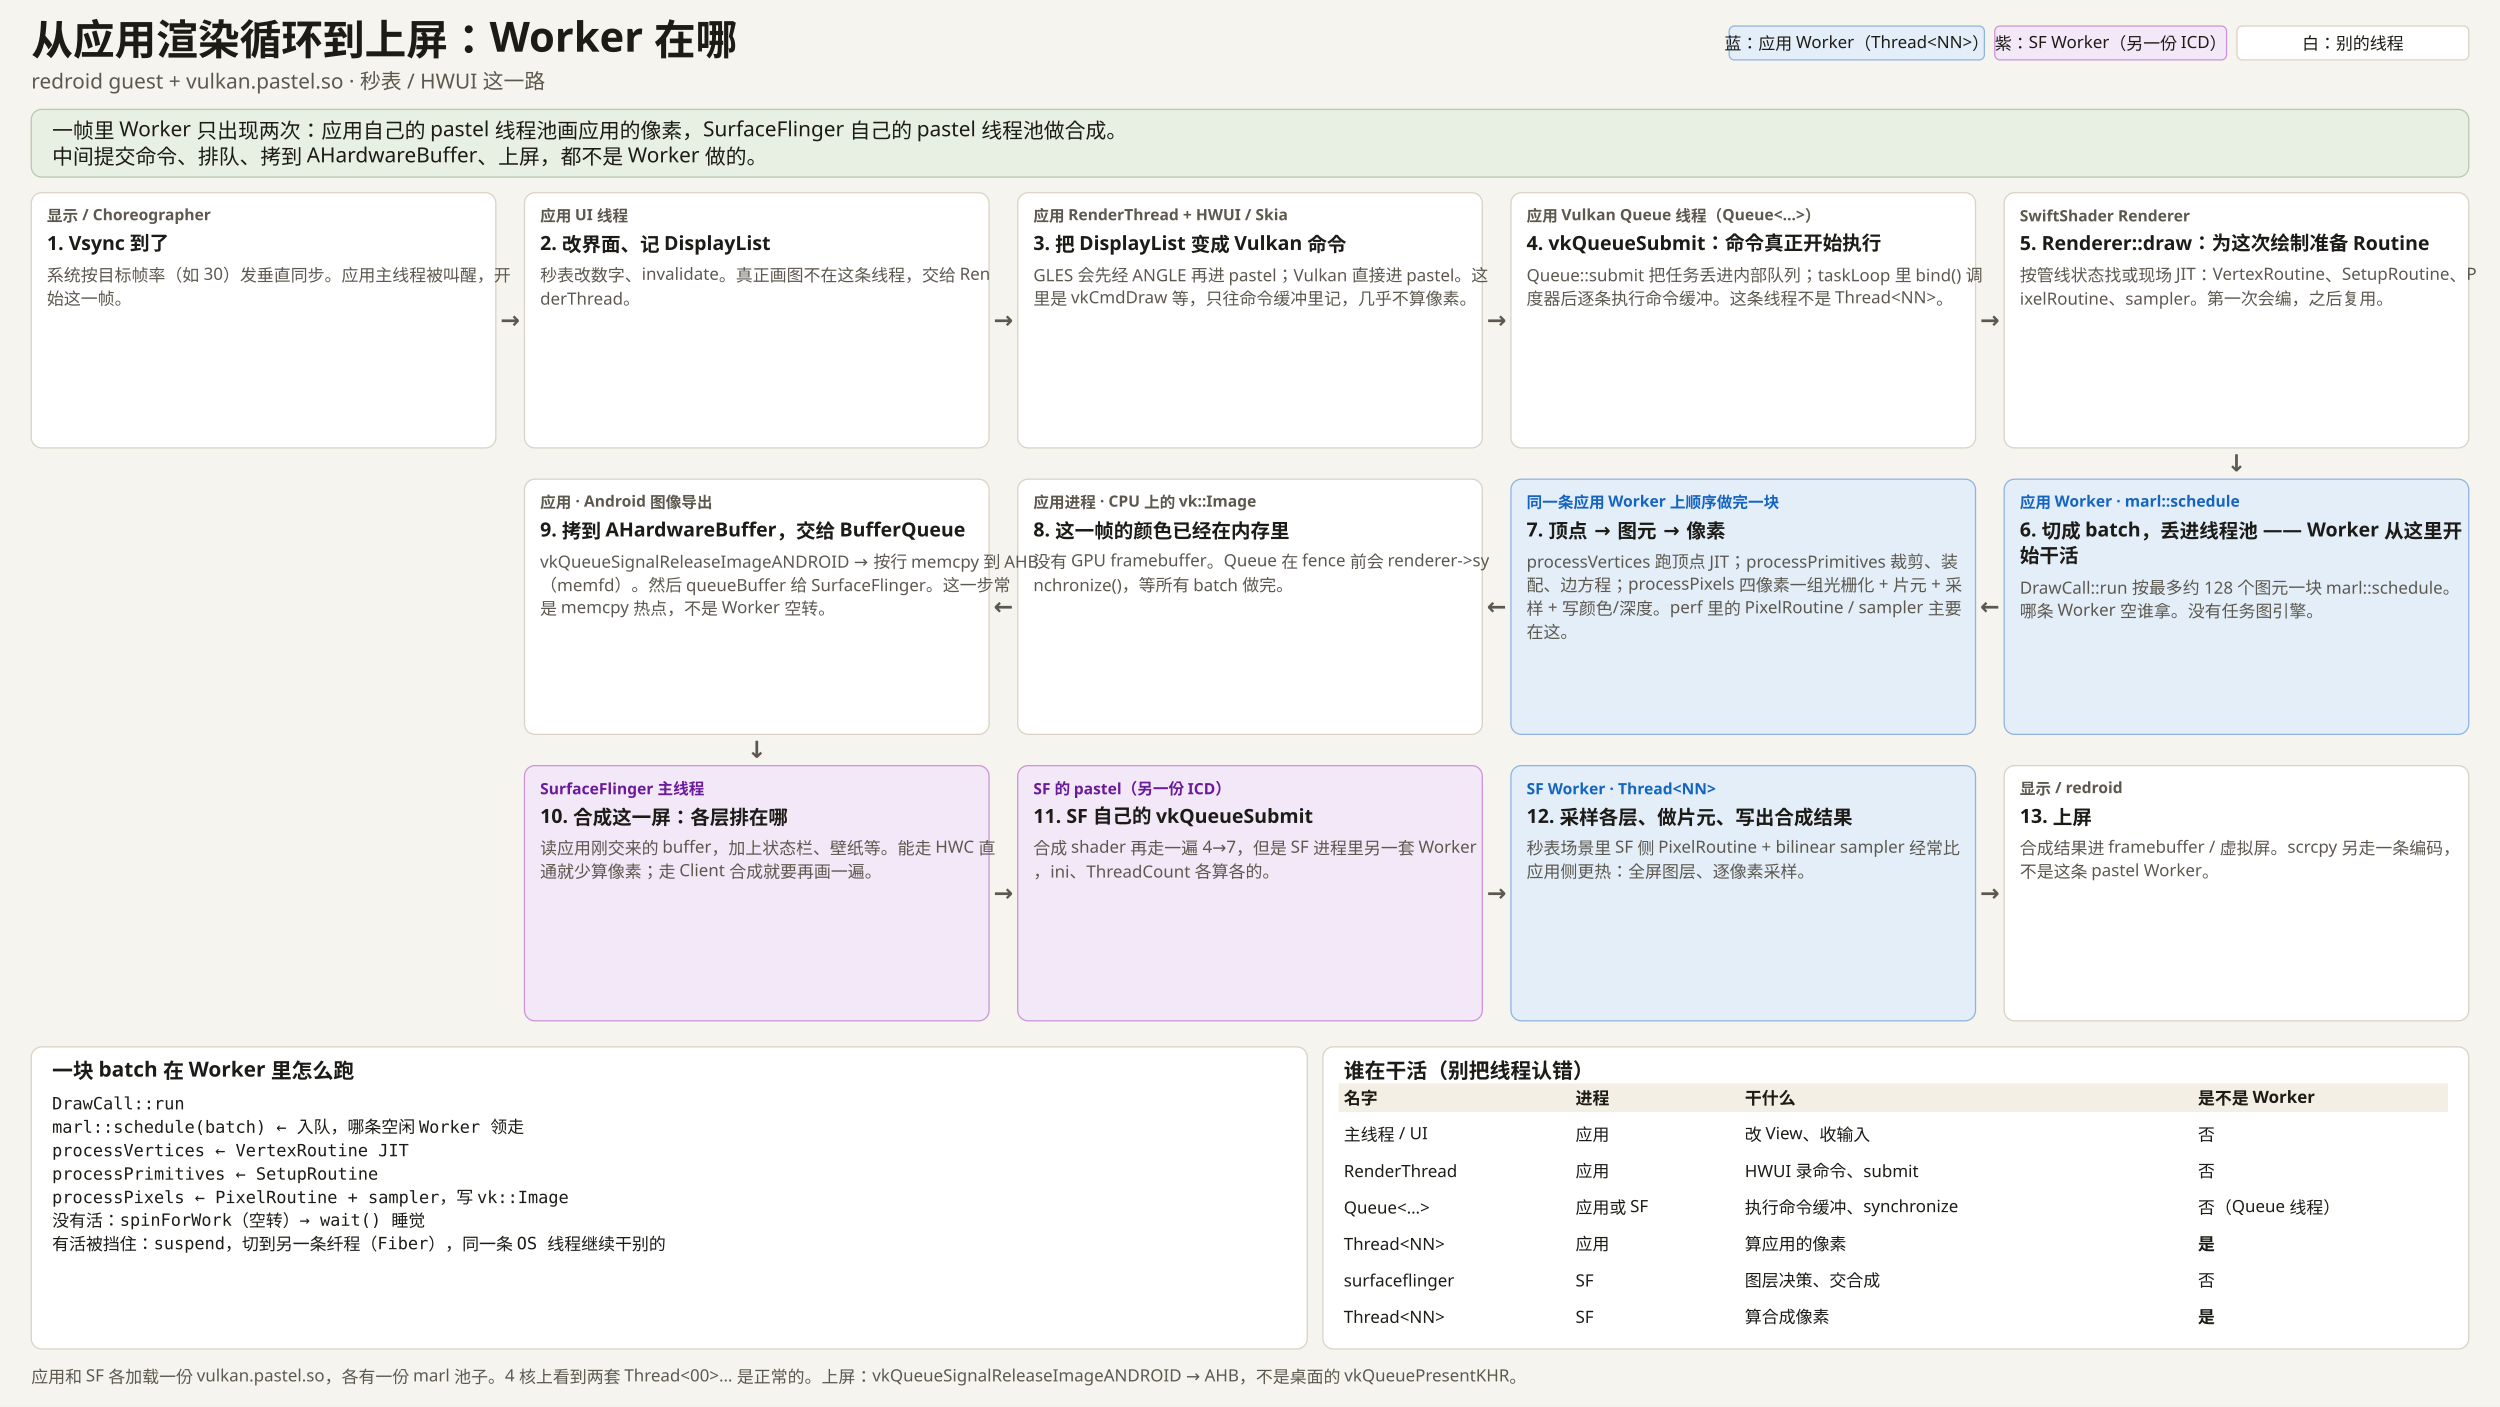
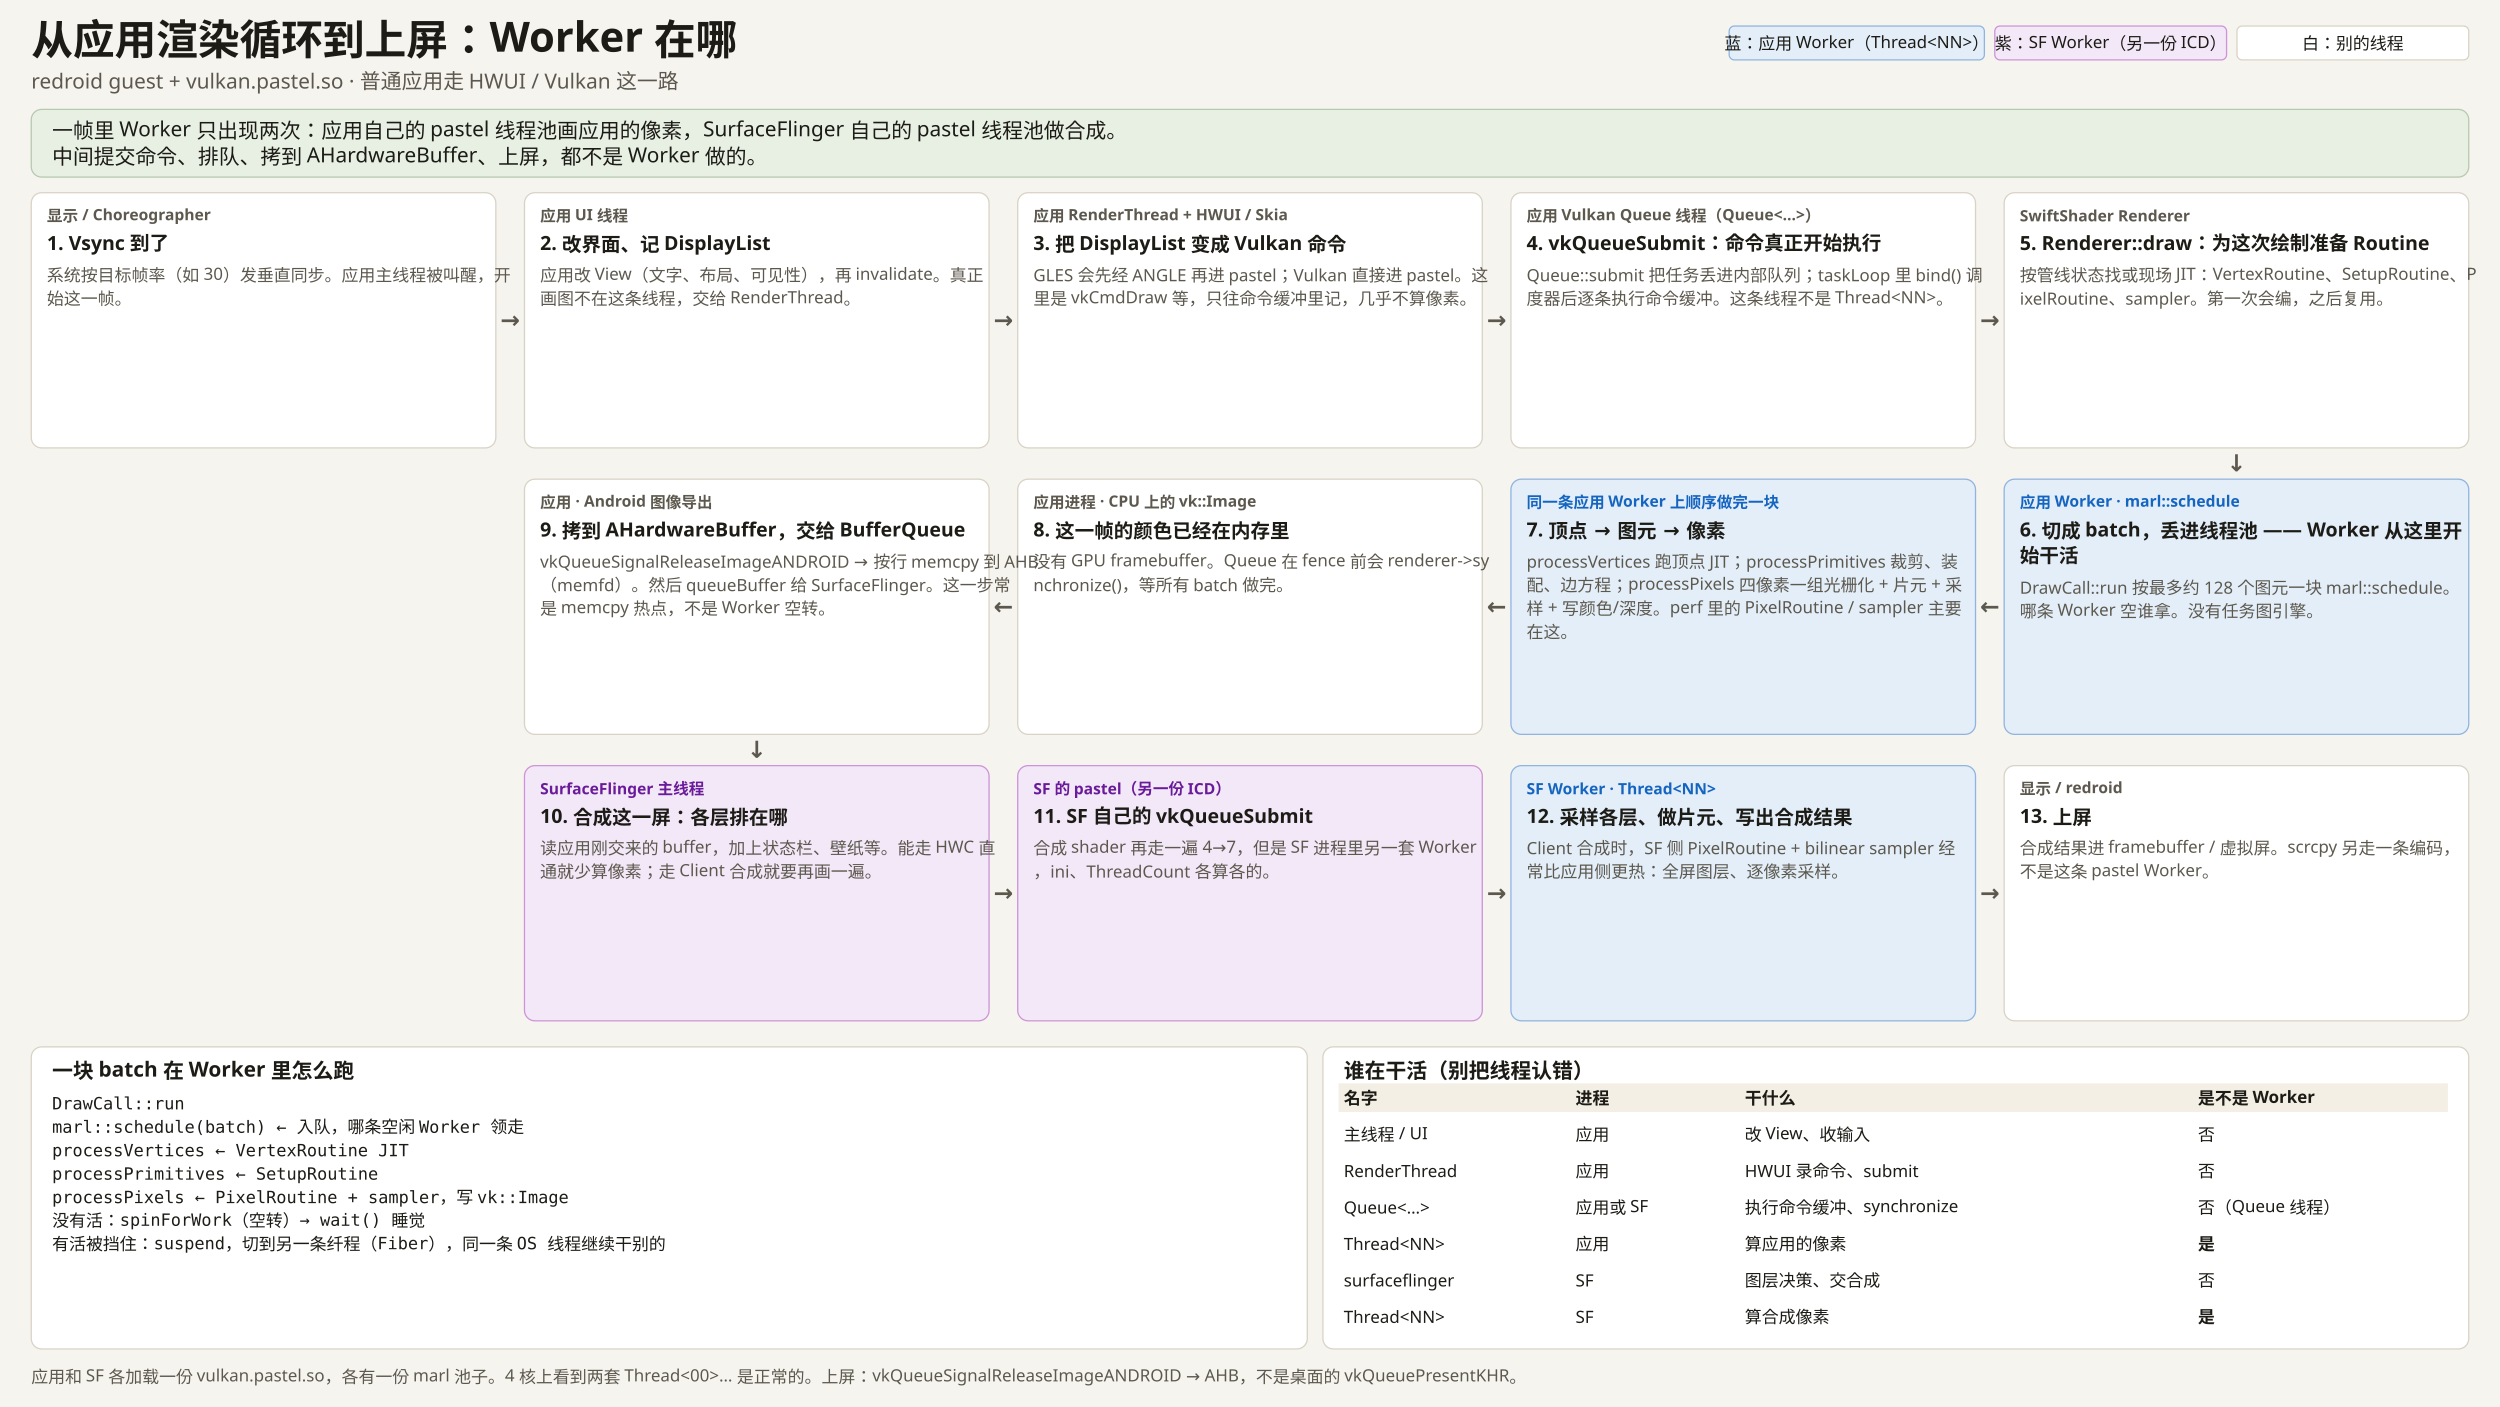
<svg xmlns="http://www.w3.org/2000/svg" viewBox="0 0 1920 1080" width="1920" height="1080" role="img">
  <rect width="1920" height="1080" fill="#f6f4ef" />
  <text x="24" y="42" font-family="sans-serif" font-size="32" font-weight="700" fill="#1c1b16">从应用渲染循环到上屏：Worker 在哪</text>
-   <text x="24" y="68" font-family="sans-serif" font-size="16" fill="#5c584e">redroid guest + vulkan.pastel.so · 秒表 / HWUI 这一路</text>
+   <text x="24" y="68" font-family="sans-serif" font-size="16" fill="#5c584e">redroid guest + vulkan.pastel.so · 普通应用走 HWUI / Vulkan 这一路</text>
  <rect x="1328" y="20" width="196" height="26" rx="4" fill="#e3eef9" stroke="#90b4e0" />
  <text x="1426" y="38" text-anchor="middle" font-family="sans-serif" font-size="13" fill="#1c1b16">蓝：应用 Worker（Thread&lt;NN&gt;）</text>
  <rect x="1532" y="20" width="178" height="26" rx="4" fill="#f3e8f8" stroke="#ce93d8" />
  <text x="1621" y="38" text-anchor="middle" font-family="sans-serif" font-size="13" fill="#1c1b16">紫：SF Worker（另一份 ICD）</text>
  <rect x="1718" y="20" width="178" height="26" rx="4" fill="#ffffff" stroke="#d9d3c5" />
  <text x="1807" y="38" text-anchor="middle" font-family="sans-serif" font-size="13" fill="#1c1b16">白：别的线程</text>
  <rect x="24" y="84" width="1872" height="52" rx="8" fill="#e8f0e4" stroke="#b7c9b0" />
  <text x="40" y="106" font-family="sans-serif" font-size="16" fill="#1c1b16">一帧里 Worker 只出现两次：应用自己的 pastel 线程池画应用的像素，SurfaceFlinger 自己的 pastel 线程池做合成。</text>
  <text x="40" y="126" font-family="sans-serif" font-size="16" fill="#1c1b16">中间提交命令、排队、拷到 AHardwareBuffer、上屏，都不是 Worker 做的。</text>
  <rect x="24.0" y="148" width="356.8" height="196" rx="8" fill="#ffffff" stroke="#d9d3c5" />
  <text x="36.0" y="170" font-family="sans-serif" font-size="12" font-weight="700" fill="#5c584e">显示 / Choreographer</text>
  <text x="36.0" y="192" font-family="sans-serif" font-size="15" font-weight="700" fill="#1c1b16">1. Vsync 到了</text>
  <text x="36.0" y="216" font-family="sans-serif" font-size="13" fill="#5c584e">系统按目标帧率（如 30）发垂直同步。应用主线程被叫醒，开</text>
  <text x="36.0" y="234" font-family="sans-serif" font-size="13" fill="#5c584e">始这一帧。</text>
  <text x="391.8" y="252.0" text-anchor="middle" font-family="sans-serif" font-size="18" font-weight="700" fill="#5c584e">→</text>
  <rect x="402.8" y="148" width="356.8" height="196" rx="8" fill="#ffffff" stroke="#d9d3c5" />
  <text x="414.8" y="170" font-family="sans-serif" font-size="12" font-weight="700" fill="#5c584e">应用 UI 线程</text>
  <text x="414.8" y="192" font-family="sans-serif" font-size="15" font-weight="700" fill="#1c1b16">2. 改界面、记 DisplayList</text>
-   <text x="414.8" y="216" font-family="sans-serif" font-size="13" fill="#5c584e">秒表改数字、invalidate。真正画图不在这条线程，交给 Ren</text>
-   <text x="414.8" y="234" font-family="sans-serif" font-size="13" fill="#5c584e">derThread。</text>
+   <text x="414.8" y="216" font-family="sans-serif" font-size="13" fill="#5c584e">应用改 View（文字、布局、可见性），再 invalidate。真正</text>
+   <text x="414.8" y="234" font-family="sans-serif" font-size="13" fill="#5c584e">画图不在这条线程，交给 RenderThread。</text>
  <text x="770.6" y="252.0" text-anchor="middle" font-family="sans-serif" font-size="18" font-weight="700" fill="#5c584e">→</text>
  <rect x="781.6" y="148" width="356.8" height="196" rx="8" fill="#ffffff" stroke="#d9d3c5" />
  <text x="793.6" y="170" font-family="sans-serif" font-size="12" font-weight="700" fill="#5c584e">应用 RenderThread + HWUI / Skia</text>
  <text x="793.6" y="192" font-family="sans-serif" font-size="15" font-weight="700" fill="#1c1b16">3. 把 DisplayList 变成 Vulkan 命令</text>
  <text x="793.6" y="216" font-family="sans-serif" font-size="13" fill="#5c584e">GLES 会先经 ANGLE 再进 pastel；Vulkan 直接进 pastel。这</text>
  <text x="793.6" y="234" font-family="sans-serif" font-size="13" fill="#5c584e">里是 vkCmdDraw 等，只往命令缓冲里记，几乎不算像素。</text>
  <text x="1149.4" y="252.0" text-anchor="middle" font-family="sans-serif" font-size="18" font-weight="700" fill="#5c584e">→</text>
  <rect x="1160.4" y="148" width="356.8" height="196" rx="8" fill="#ffffff" stroke="#d9d3c5" />
  <text x="1172.4" y="170" font-family="sans-serif" font-size="12" font-weight="700" fill="#5c584e">应用 Vulkan Queue 线程（Queue&lt;…&gt;）</text>
  <text x="1172.4" y="192" font-family="sans-serif" font-size="15" font-weight="700" fill="#1c1b16">4. vkQueueSubmit：命令真正开始执行</text>
  <text x="1172.4" y="216" font-family="sans-serif" font-size="13" fill="#5c584e">Queue::submit 把任务丢进内部队列；taskLoop 里 bind() 调</text>
  <text x="1172.4" y="234" font-family="sans-serif" font-size="13" fill="#5c584e">度器后逐条执行命令缓冲。这条线程不是 Thread&lt;NN&gt;。</text>
  <text x="1528.2" y="252.0" text-anchor="middle" font-family="sans-serif" font-size="18" font-weight="700" fill="#5c584e">→</text>
  <rect x="1539.2" y="148" width="356.8" height="196" rx="8" fill="#ffffff" stroke="#d9d3c5" />
  <text x="1551.2" y="170" font-family="sans-serif" font-size="12" font-weight="700" fill="#5c584e">SwiftShader Renderer</text>
  <text x="1551.2" y="192" font-family="sans-serif" font-size="15" font-weight="700" fill="#1c1b16">5. Renderer::draw：为这次绘制准备 Routine</text>
  <text x="1551.2" y="216" font-family="sans-serif" font-size="13" fill="#5c584e">按管线状态找或现场 JIT：VertexRoutine、SetupRoutine、P</text>
  <text x="1551.2" y="234" font-family="sans-serif" font-size="13" fill="#5c584e">ixelRoutine、sampler。第一次会编，之后复用。</text>
  <text x="1717.6" y="362.0" text-anchor="middle" font-family="sans-serif" font-size="18" font-weight="700" fill="#5c584e">↓</text>
  <rect x="1539.2" y="368" width="356.8" height="196" rx="8" fill="#e3eef9" stroke="#90b4e0" />
  <text x="1551.2" y="390" font-family="sans-serif" font-size="12" font-weight="700" fill="#1565c0">应用 Worker · marl::schedule</text>
  <text x="1551.2" y="412" font-family="sans-serif" font-size="15" font-weight="700" fill="#1c1b16">6. 切成 batch，丢进线程池 —— Worker 从这里开</text>
  <text x="1551.2" y="432" font-family="sans-serif" font-size="15" font-weight="700" fill="#1c1b16">始干活</text>
  <text x="1551.2" y="456" font-family="sans-serif" font-size="13" fill="#5c584e">DrawCall::run 按最多约 128 个图元一块 marl::schedule。</text>
  <text x="1551.2" y="474" font-family="sans-serif" font-size="13" fill="#5c584e">哪条 Worker 空谁拿。没有任务图引擎。</text>
  <rect x="1160.4" y="368" width="356.8" height="196" rx="8" fill="#e3eef9" stroke="#90b4e0" />
  <text x="1172.4" y="390" font-family="sans-serif" font-size="12" font-weight="700" fill="#1565c0">同一条应用 Worker 上顺序做完一块</text>
  <text x="1172.4" y="412" font-family="sans-serif" font-size="15" font-weight="700" fill="#1c1b16">7. 顶点 → 图元 → 像素</text>
  <text x="1172.4" y="436" font-family="sans-serif" font-size="13" fill="#5c584e">processVertices 跑顶点 JIT；processPrimitives 裁剪、装</text>
  <text x="1172.4" y="454" font-family="sans-serif" font-size="13" fill="#5c584e">配、边方程；processPixels 四像素一组光栅化 + 片元 + 采</text>
  <text x="1172.4" y="472" font-family="sans-serif" font-size="13" fill="#5c584e">样 + 写颜色/深度。perf 里的 PixelRoutine / sampler 主要</text>
  <text x="1172.4" y="490" font-family="sans-serif" font-size="13" fill="#5c584e">在这。</text>
  <rect x="781.6" y="368" width="356.8" height="196" rx="8" fill="#ffffff" stroke="#d9d3c5" />
  <text x="793.6" y="390" font-family="sans-serif" font-size="12" font-weight="700" fill="#5c584e">应用进程 · CPU 上的 vk::Image</text>
  <text x="793.6" y="412" font-family="sans-serif" font-size="15" font-weight="700" fill="#1c1b16">8. 这一帧的颜色已经在内存里</text>
  <text x="793.6" y="436" font-family="sans-serif" font-size="13" fill="#5c584e">没有 GPU framebuffer。Queue 在 fence 前会 renderer-&gt;sy</text>
  <text x="793.6" y="454" font-family="sans-serif" font-size="13" fill="#5c584e">nchronize()，等所有 batch 做完。</text>
  <rect x="402.8" y="368" width="356.8" height="196" rx="8" fill="#ffffff" stroke="#d9d3c5" />
  <text x="414.8" y="390" font-family="sans-serif" font-size="12" font-weight="700" fill="#5c584e">应用 · Android 图像导出</text>
  <text x="414.8" y="412" font-family="sans-serif" font-size="15" font-weight="700" fill="#1c1b16">9. 拷到 AHardwareBuffer，交给 BufferQueue</text>
  <text x="414.8" y="436" font-family="sans-serif" font-size="13" fill="#5c584e">vkQueueSignalReleaseImageANDROID → 按行 memcpy 到 AHB</text>
  <text x="414.8" y="454" font-family="sans-serif" font-size="13" fill="#5c584e">（memfd）。然后 queueBuffer 给 SurfaceFlinger。这一步常</text>
  <text x="414.8" y="472" font-family="sans-serif" font-size="13" fill="#5c584e">是 memcpy 热点，不是 Worker 空转。</text>
  <text x="1528.2" y="472.0" text-anchor="middle" font-family="sans-serif" font-size="18" font-weight="700" fill="#5c584e">←</text>
  <text x="1149.4" y="472.0" text-anchor="middle" font-family="sans-serif" font-size="18" font-weight="700" fill="#5c584e">←</text>
  <text x="770.6" y="472.0" text-anchor="middle" font-family="sans-serif" font-size="18" font-weight="700" fill="#5c584e">←</text>
  <text x="581.2" y="582.0" text-anchor="middle" font-family="sans-serif" font-size="18" font-weight="700" fill="#5c584e">↓</text>
  <rect x="402.8" y="588" width="356.8" height="196" rx="8" fill="#f3e8f8" stroke="#ce93d8" />
  <text x="414.8" y="610" font-family="sans-serif" font-size="12" font-weight="700" fill="#6a1b9a">SurfaceFlinger 主线程</text>
  <text x="414.8" y="632" font-family="sans-serif" font-size="15" font-weight="700" fill="#1c1b16">10. 合成这一屏：各层排在哪</text>
  <text x="414.8" y="656" font-family="sans-serif" font-size="13" fill="#5c584e">读应用刚交来的 buffer，加上状态栏、壁纸等。能走 HWC 直</text>
  <text x="414.8" y="674" font-family="sans-serif" font-size="13" fill="#5c584e">通就少算像素；走 Client 合成就要再画一遍。</text>
  <text x="770.6" y="692.0" text-anchor="middle" font-family="sans-serif" font-size="18" font-weight="700" fill="#5c584e">→</text>
  <rect x="781.6" y="588" width="356.8" height="196" rx="8" fill="#f3e8f8" stroke="#ce93d8" />
  <text x="793.6" y="610" font-family="sans-serif" font-size="12" font-weight="700" fill="#6a1b9a">SF 的 pastel（另一份 ICD）</text>
  <text x="793.6" y="632" font-family="sans-serif" font-size="15" font-weight="700" fill="#1c1b16">11. SF 自己的 vkQueueSubmit</text>
  <text x="793.6" y="656" font-family="sans-serif" font-size="13" fill="#5c584e">合成 shader 再走一遍 4→7，但是 SF 进程里另一套 Worker</text>
  <text x="793.6" y="674" font-family="sans-serif" font-size="13" fill="#5c584e">，ini、ThreadCount 各算各的。</text>
  <text x="1149.4" y="692.0" text-anchor="middle" font-family="sans-serif" font-size="18" font-weight="700" fill="#5c584e">→</text>
  <rect x="1160.4" y="588" width="356.8" height="196" rx="8" fill="#e3eef9" stroke="#90b4e0" />
  <text x="1172.4" y="610" font-family="sans-serif" font-size="12" font-weight="700" fill="#1565c0">SF Worker · Thread&lt;NN&gt;</text>
  <text x="1172.4" y="632" font-family="sans-serif" font-size="15" font-weight="700" fill="#1c1b16">12. 采样各层、做片元、写出合成结果</text>
-   <text x="1172.4" y="656" font-family="sans-serif" font-size="13" fill="#5c584e">秒表场景里 SF 侧 PixelRoutine + bilinear sampler 经常比</text>
-   <text x="1172.4" y="674" font-family="sans-serif" font-size="13" fill="#5c584e">应用侧更热：全屏图层、逐像素采样。</text>
+   <text x="1172.4" y="656" font-family="sans-serif" font-size="13" fill="#5c584e">Client 合成时，SF 侧 PixelRoutine + bilinear sampler 经</text>
+   <text x="1172.4" y="674" font-family="sans-serif" font-size="13" fill="#5c584e">常比应用侧更热：全屏图层、逐像素采样。</text>
  <text x="1528.2" y="692.0" text-anchor="middle" font-family="sans-serif" font-size="18" font-weight="700" fill="#5c584e">→</text>
  <rect x="1539.2" y="588" width="356.8" height="196" rx="8" fill="#ffffff" stroke="#d9d3c5" />
  <text x="1551.2" y="610" font-family="sans-serif" font-size="12" font-weight="700" fill="#5c584e">显示 / redroid</text>
  <text x="1551.2" y="632" font-family="sans-serif" font-size="15" font-weight="700" fill="#1c1b16">13. 上屏</text>
  <text x="1551.2" y="656" font-family="sans-serif" font-size="13" fill="#5c584e">合成结果进 framebuffer / 虚拟屏。scrcpy 另走一条编码，</text>
  <text x="1551.2" y="674" font-family="sans-serif" font-size="13" fill="#5c584e">不是这条 pastel Worker。</text>
  <rect x="24" y="804" width="980" height="232" rx="8" fill="#ffffff" stroke="#d9d3c5" />
  <text x="40" y="828" font-family="sans-serif" font-size="16" font-weight="700" fill="#1c1b16">一块 batch 在 Worker 里怎么跑</text>
  <text x="40" y="852" font-family="monospace" font-size="13" fill="#1c1b16">DrawCall::run</text>
  <text x="40" y="870" font-family="monospace" font-size="13" fill="#1c1b16">  marl::schedule(batch)     ← 入队，哪条空闲 Worker 领走</text>
  <text x="40" y="888" font-family="monospace" font-size="13" fill="#1c1b16">    processVertices         ← VertexRoutine JIT</text>
  <text x="40" y="906" font-family="monospace" font-size="13" fill="#1c1b16">    processPrimitives       ← SetupRoutine</text>
  <text x="40" y="924" font-family="monospace" font-size="13" fill="#1c1b16">    processPixels           ← PixelRoutine + sampler，写 vk::Image</text>
  <text x="40" y="942" font-family="monospace" font-size="13" fill="#1c1b16">没有活：spinForWork（空转）→ wait() 睡觉</text>
  <text x="40" y="960" font-family="monospace" font-size="13" fill="#1c1b16">有活被挡住：suspend，切到另一条纤程（Fiber），同一条 OS 线程继续干别的</text>
  <rect x="1016" y="804" width="880" height="232" rx="8" fill="#ffffff" stroke="#d9d3c5" />
  <text x="1032" y="828" font-family="sans-serif" font-size="16" font-weight="700" fill="#1c1b16">谁在干活（别把线程认错）</text>
  <rect x="1028" y="832" width="852" height="22" fill="#f3efe4" />
  <text x="1032" y="848" font-family="sans-serif" font-size="13" font-weight="700" fill="#1c1b16">名字</text>
  <text x="1210" y="848" font-family="sans-serif" font-size="13" font-weight="700" fill="#1c1b16">进程</text>
  <text x="1340" y="848" font-family="sans-serif" font-size="13" font-weight="700" fill="#1c1b16">干什么</text>
  <text x="1688" y="848" font-family="sans-serif" font-size="13" font-weight="700" fill="#1c1b16">是不是 Worker</text>
  <text x="1032" y="876" font-family="sans-serif" font-size="13" font-weight="400" fill="#1c1b16">主线程 / UI</text>
  <text x="1210" y="876" font-family="sans-serif" font-size="13" font-weight="400" fill="#1c1b16">应用</text>
  <text x="1340" y="876" font-family="sans-serif" font-size="13" font-weight="400" fill="#1c1b16">改 View、收输入</text>
  <text x="1688" y="876" font-family="sans-serif" font-size="13" font-weight="400" fill="#1c1b16">否</text>
  <text x="1032" y="904" font-family="sans-serif" font-size="13" font-weight="400" fill="#1c1b16">RenderThread</text>
  <text x="1210" y="904" font-family="sans-serif" font-size="13" font-weight="400" fill="#1c1b16">应用</text>
  <text x="1340" y="904" font-family="sans-serif" font-size="13" font-weight="400" fill="#1c1b16">HWUI 录命令、submit</text>
  <text x="1688" y="904" font-family="sans-serif" font-size="13" font-weight="400" fill="#1c1b16">否</text>
  <text x="1032" y="932" font-family="sans-serif" font-size="13" font-weight="400" fill="#1c1b16">Queue&lt;…&gt;</text>
  <text x="1210" y="932" font-family="sans-serif" font-size="13" font-weight="400" fill="#1c1b16">应用或 SF</text>
  <text x="1340" y="932" font-family="sans-serif" font-size="13" font-weight="400" fill="#1c1b16">执行命令缓冲、synchronize</text>
  <text x="1688" y="932" font-family="sans-serif" font-size="13" font-weight="400" fill="#1c1b16">否（Queue 线程）</text>
  <text x="1032" y="960" font-family="sans-serif" font-size="13" font-weight="400" fill="#1c1b16">Thread&lt;NN&gt;</text>
  <text x="1210" y="960" font-family="sans-serif" font-size="13" font-weight="400" fill="#1c1b16">应用</text>
  <text x="1340" y="960" font-family="sans-serif" font-size="13" font-weight="400" fill="#1c1b16">算应用的像素</text>
  <text x="1688" y="960" font-family="sans-serif" font-size="13" font-weight="700" fill="#1c1b16">是</text>
  <text x="1032" y="988" font-family="sans-serif" font-size="13" font-weight="400" fill="#1c1b16">surfaceflinger</text>
  <text x="1210" y="988" font-family="sans-serif" font-size="13" font-weight="400" fill="#1c1b16">SF</text>
  <text x="1340" y="988" font-family="sans-serif" font-size="13" font-weight="400" fill="#1c1b16">图层决策、交合成</text>
  <text x="1688" y="988" font-family="sans-serif" font-size="13" font-weight="400" fill="#1c1b16">否</text>
  <text x="1032" y="1016" font-family="sans-serif" font-size="13" font-weight="400" fill="#1c1b16">Thread&lt;NN&gt;</text>
  <text x="1210" y="1016" font-family="sans-serif" font-size="13" font-weight="400" fill="#1c1b16">SF</text>
  <text x="1340" y="1016" font-family="sans-serif" font-size="13" font-weight="400" fill="#1c1b16">算合成像素</text>
  <text x="1688" y="1016" font-family="sans-serif" font-size="13" font-weight="700" fill="#1c1b16">是</text>
  <text x="24" y="1062" font-family="sans-serif" font-size="13" fill="#5c584e">应用和 SF 各加载一份 vulkan.pastel.so，各有一份 marl 池子。4 核上看到两套 Thread&lt;00&gt;… 是正常的。上屏：vkQueueSignalReleaseImageANDROID → AHB，不是桌面的 vkQueuePresentKHR。</text>
</svg>
